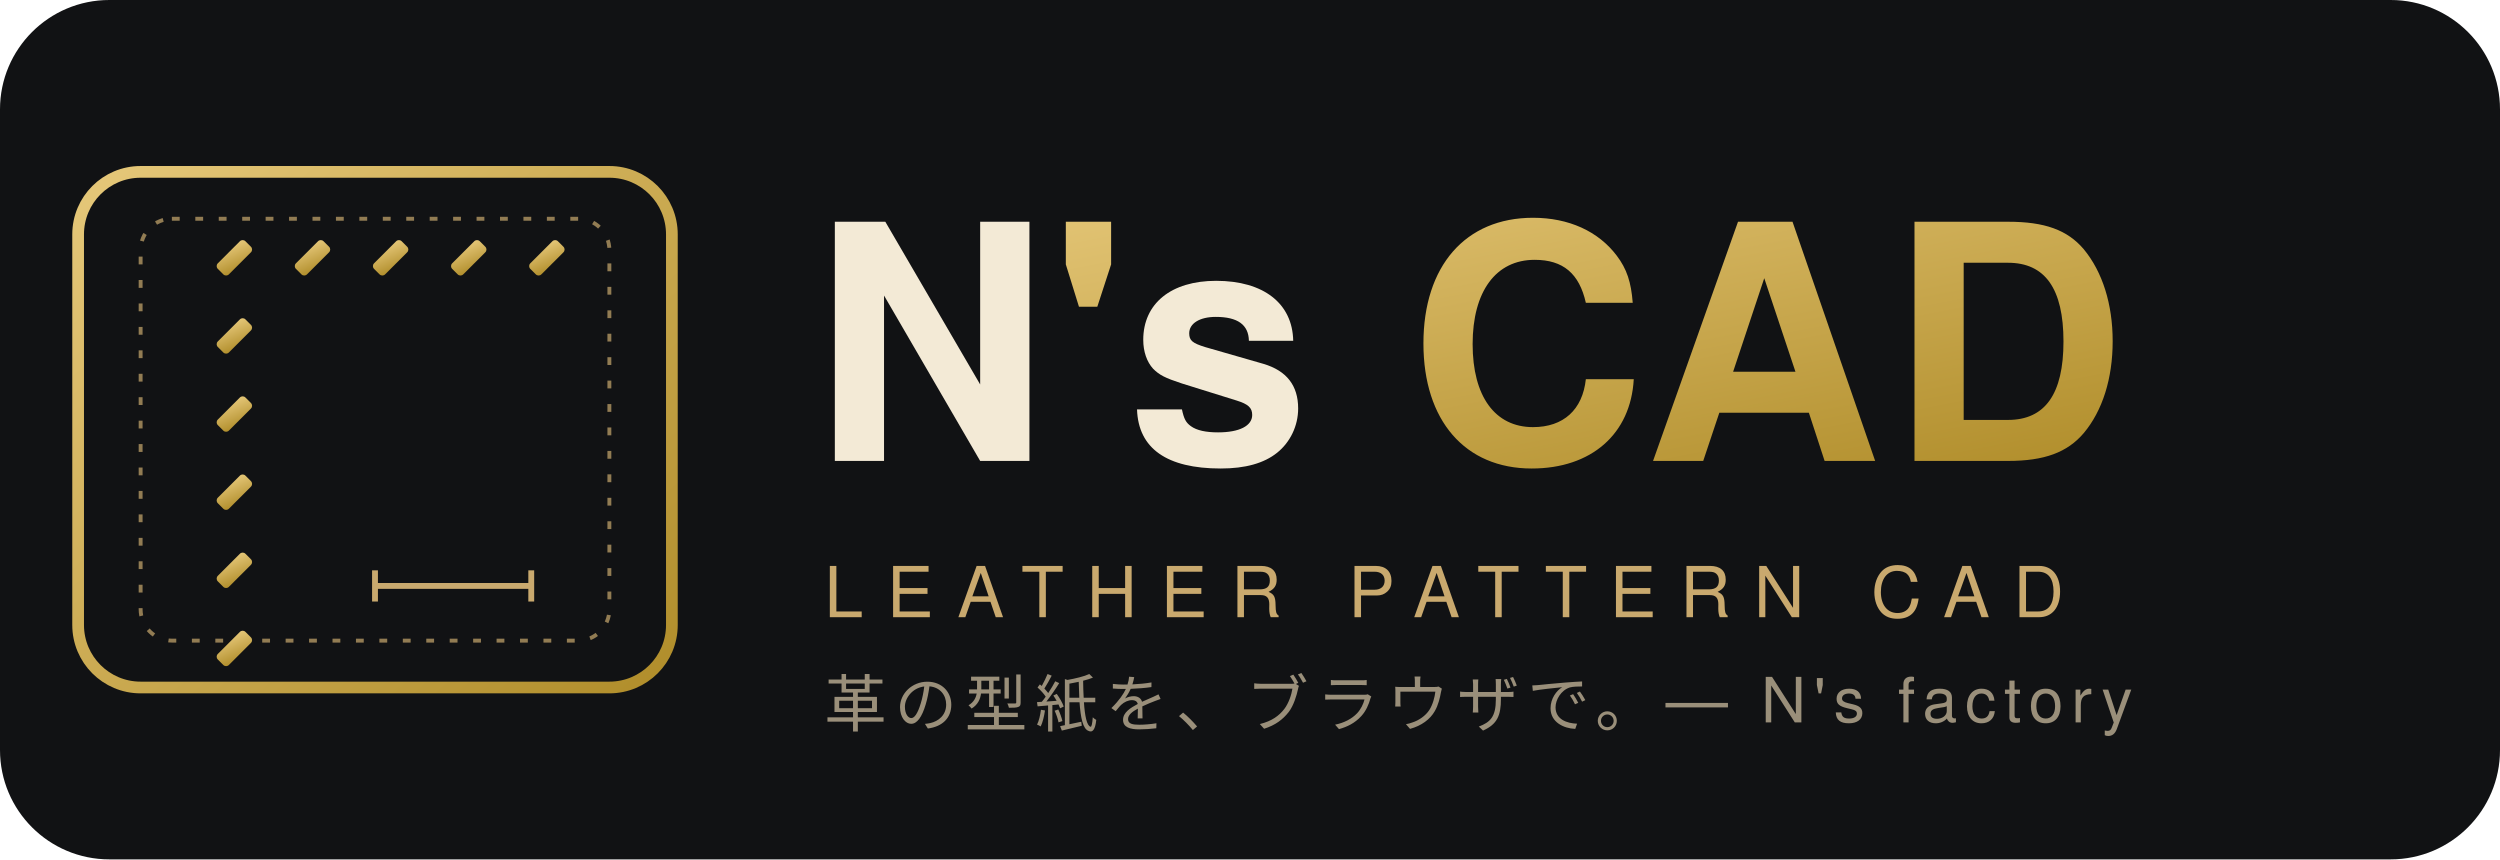
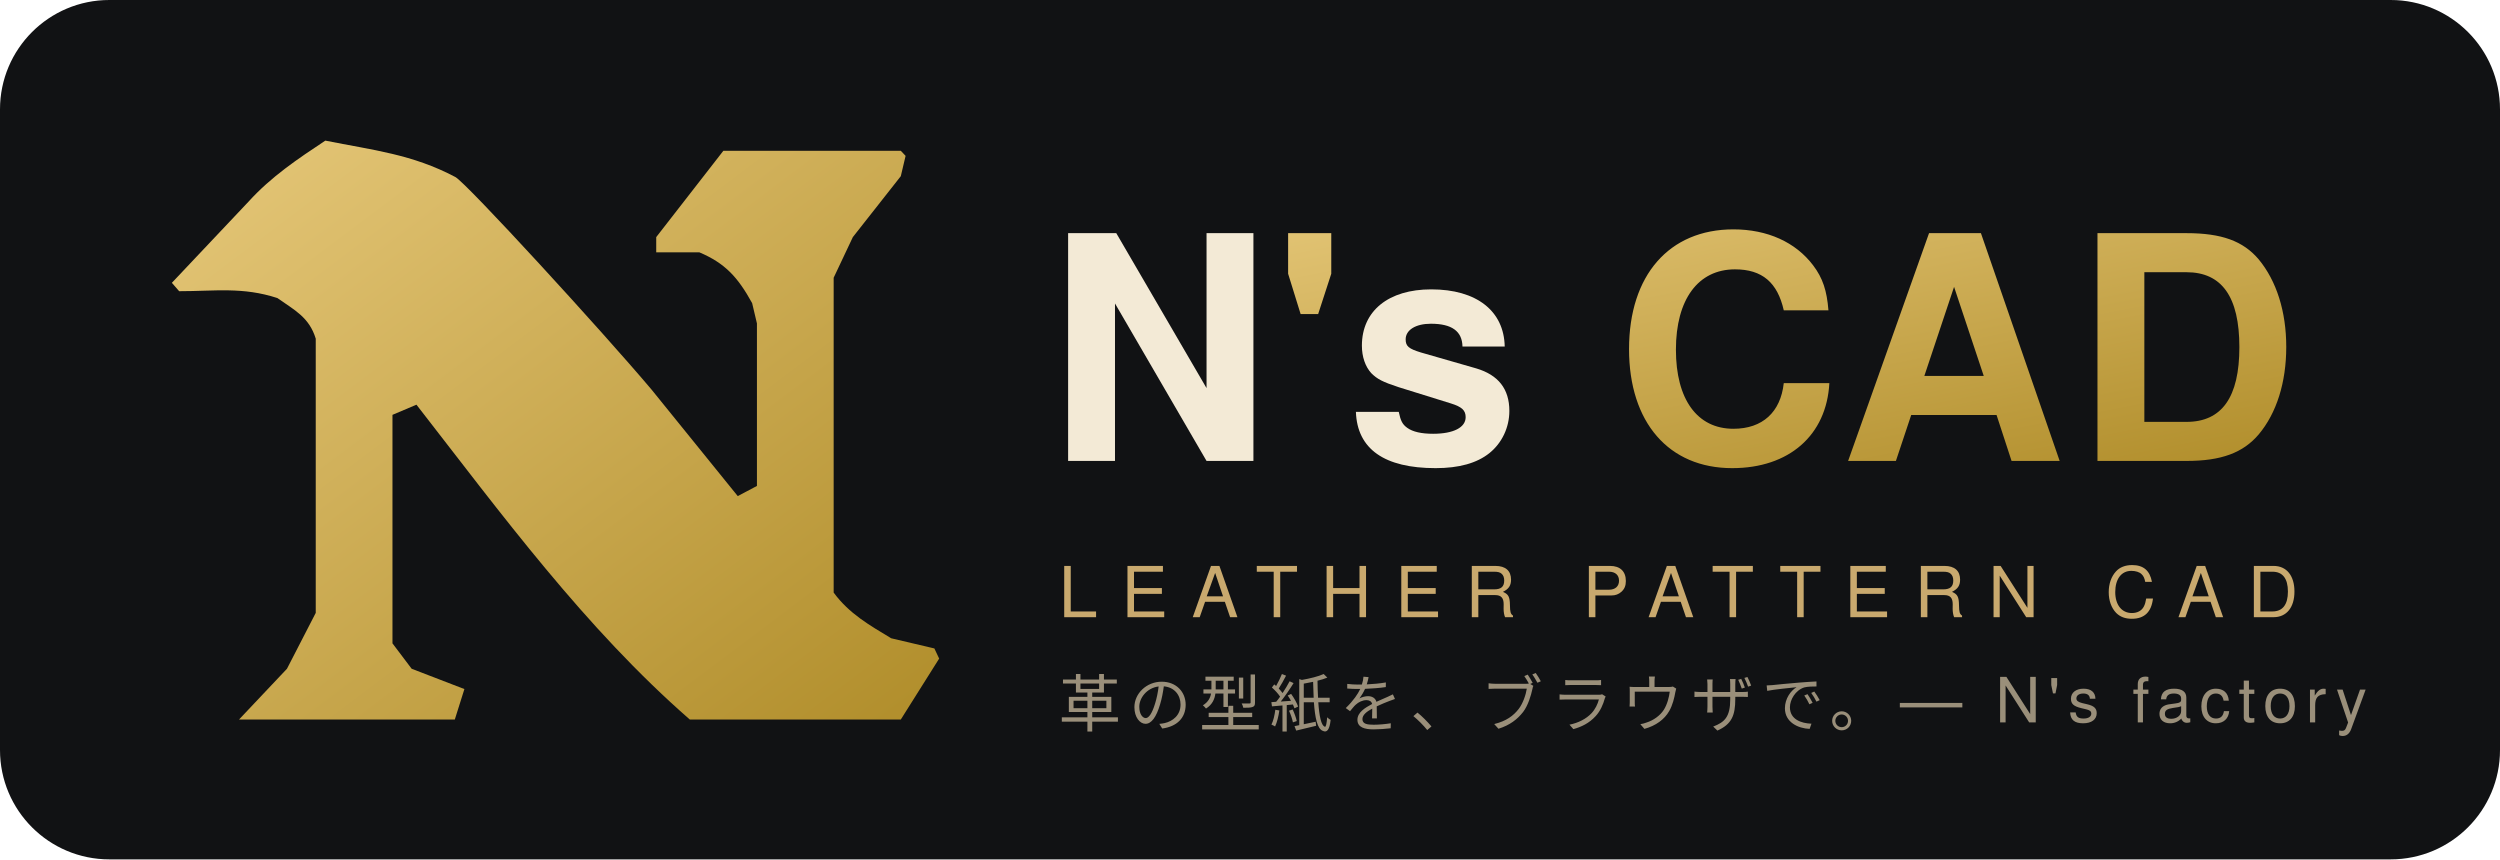
<svg xmlns="http://www.w3.org/2000/svg" viewBox="0 0 640 220" width="640" height="220" role="img" aria-label="N's CAD">
  <defs>
    <linearGradient id="g" x1="0" y1="0" x2="1" y2="1">
      <stop offset="0" stop-color="#e6c87a" />
      <stop offset="1" stop-color="#b08d2a" />
    </linearGradient>
-     <clipPath id="r">
-       <rect x="0" y="0" width="640" height="220" rx="28" />
-     </clipPath>
  </defs>
  <rect width="640" height="220" rx="28" fill="#111214" />
-   <g clip-path="url(#r)">
-     <path d="M36 44 h120 a16 16 0 0 1 16 16 v100 a16 16 0 0 1 -16 16 h-120 a16 16 0 0 1 -16 -16 v-100 a16 16 0 0 1 16 -16 z" fill="none" stroke="url(#g)" stroke-width="3" />
-     <path d="M44 56 h104 a8 8 0 0 1 8 8 v92 a8 8 0 0 1 -8 8 h-104 a8 8 0 0 1 -8 -8 v-92 a8 8 0 0 1 8 -8 z" fill="none" stroke="#c9a96e" stroke-width="1" stroke-dasharray="2 4" opacity=".7" />
-     <g fill="url(#g)">
-       <g transform="translate(60 66) rotate(45)">
-         <rect x="-2" y="-5" width="4" height="10" rx="1" />
-       </g>
-       <g transform="translate(80 66) rotate(45)">
-         <rect x="-2" y="-5" width="4" height="10" rx="1" />
-       </g>
-       <g transform="translate(100 66) rotate(45)">
-         <rect x="-2" y="-5" width="4" height="10" rx="1" />
-       </g>
-       <g transform="translate(120 66) rotate(45)">
-         <rect x="-2" y="-5" width="4" height="10" rx="1" />
-       </g>
-       <g transform="translate(140 66) rotate(45)">
-         <rect x="-2" y="-5" width="4" height="10" rx="1" />
-       </g>
-       <g transform="translate(60 86) rotate(45)">
-         <rect x="-2" y="-5" width="4" height="10" rx="1" />
-       </g>
-       <g transform="translate(60 106) rotate(45)">
-         <rect x="-2" y="-5" width="4" height="10" rx="1" />
-       </g>
-       <g transform="translate(60 126) rotate(45)">
-         <rect x="-2" y="-5" width="4" height="10" rx="1" />
-       </g>
-       <g transform="translate(60 146) rotate(45)">
-         <rect x="-2" y="-5" width="4" height="10" rx="1" />
-       </g>
-       <g transform="translate(60 166) rotate(45)">
-         <rect x="-2" y="-5" width="4" height="10" rx="1" />
-       </g>
-     </g>
-     <path d="M96 150 h40 m-40 -4 v8 m40 -8 v8" stroke="#c9a96e" stroke-width="1.5" fill="none" />
-     <text x="208" y="118" font-family="'Helvetica Neue',Helvetica,Arial,'Hiragino Sans','Yu Gothic UI',sans-serif" font-weight="700" font-size="84" fill="#f3ead6" letter-spacing="2">N<tspan fill="url(#g)">'</tspan>s <tspan fill="url(#g)">CAD</tspan>
-     </text>
-     <text x="211" y="158" font-family="'Helvetica Neue',Helvetica,Arial,'Hiragino Sans','Yu Gothic UI',sans-serif" font-weight="500" font-size="18" fill="#c9a96e" letter-spacing="6">LEATHER PATTERN CAD</text>
-     <text x="211" y="186" font-family="'Hiragino Sans','Yu Gothic UI','Helvetica Neue',sans-serif" font-size="16" fill="#9a8f7a" letter-spacing="2">革の型紙を、ブラウザで。— N's factory</text>
+   <g transform="translate(44 36) scale(1.3)">
+     <path fill="url(#g)" fill-rule="evenodd" d="M 30.22,0 C 39.683,1.892 47.333,2.673 55.841,7.177 58.089,8.417 84.616,37.367 94.436,49 L 111.435,70 115.212,68 V 36 l -0.944,-4 c -2.851,-5.179 -5.397,-7.886 -10.388,-10 H 95.38 V 19 L 108.601,2 h 34.941 l 0.944,1 -0.944,4 -9.444,12 -3.777,8 v 62 c 3.077,4.186 7.082,6.428 11.332,9 l 8.499,2 0.944,2 -7.555,12 H 101.991 C 81.328,95.943 64.957,73.586 48.162,52 l -4.722,2 v 45 l 3.777,5 10.388,4 -1.889,6 H 13.221 L 22.665,104 28.331,93 V 39 C 27.047,34.77 24.113,33.356 20.776,31 13.922,28.766 8.505,29.651 1.435,29.651 L 0,28 15.11,12 C 19.568,7.087 24.82,3.574 30.22,0 Z" />
  </g>
+   <text x="268" y="118" font-family="'Helvetica Neue',Helvetica,Arial,'Hiragino Sans','Yu Gothic UI',sans-serif" font-weight="700" font-size="80" fill="#f3ead6" letter-spacing="2">N<tspan fill="url(#g)">'</tspan>s <tspan fill="url(#g)">CAD</tspan>
+   </text>
+   <text x="271" y="158" font-family="'Helvetica Neue',Helvetica,Arial,'Hiragino Sans','Yu Gothic UI',sans-serif" font-weight="500" font-size="18" fill="#c9a96e" letter-spacing="6">LEATHER PATTERN CAD</text>
+   <text x="271" y="186" font-family="'Hiragino Sans','Yu Gothic UI','Helvetica Neue',sans-serif" font-size="16" fill="#9a8f7a" letter-spacing="2">革の型紙を、ブラウザで。— N's factory</text>
</svg>
